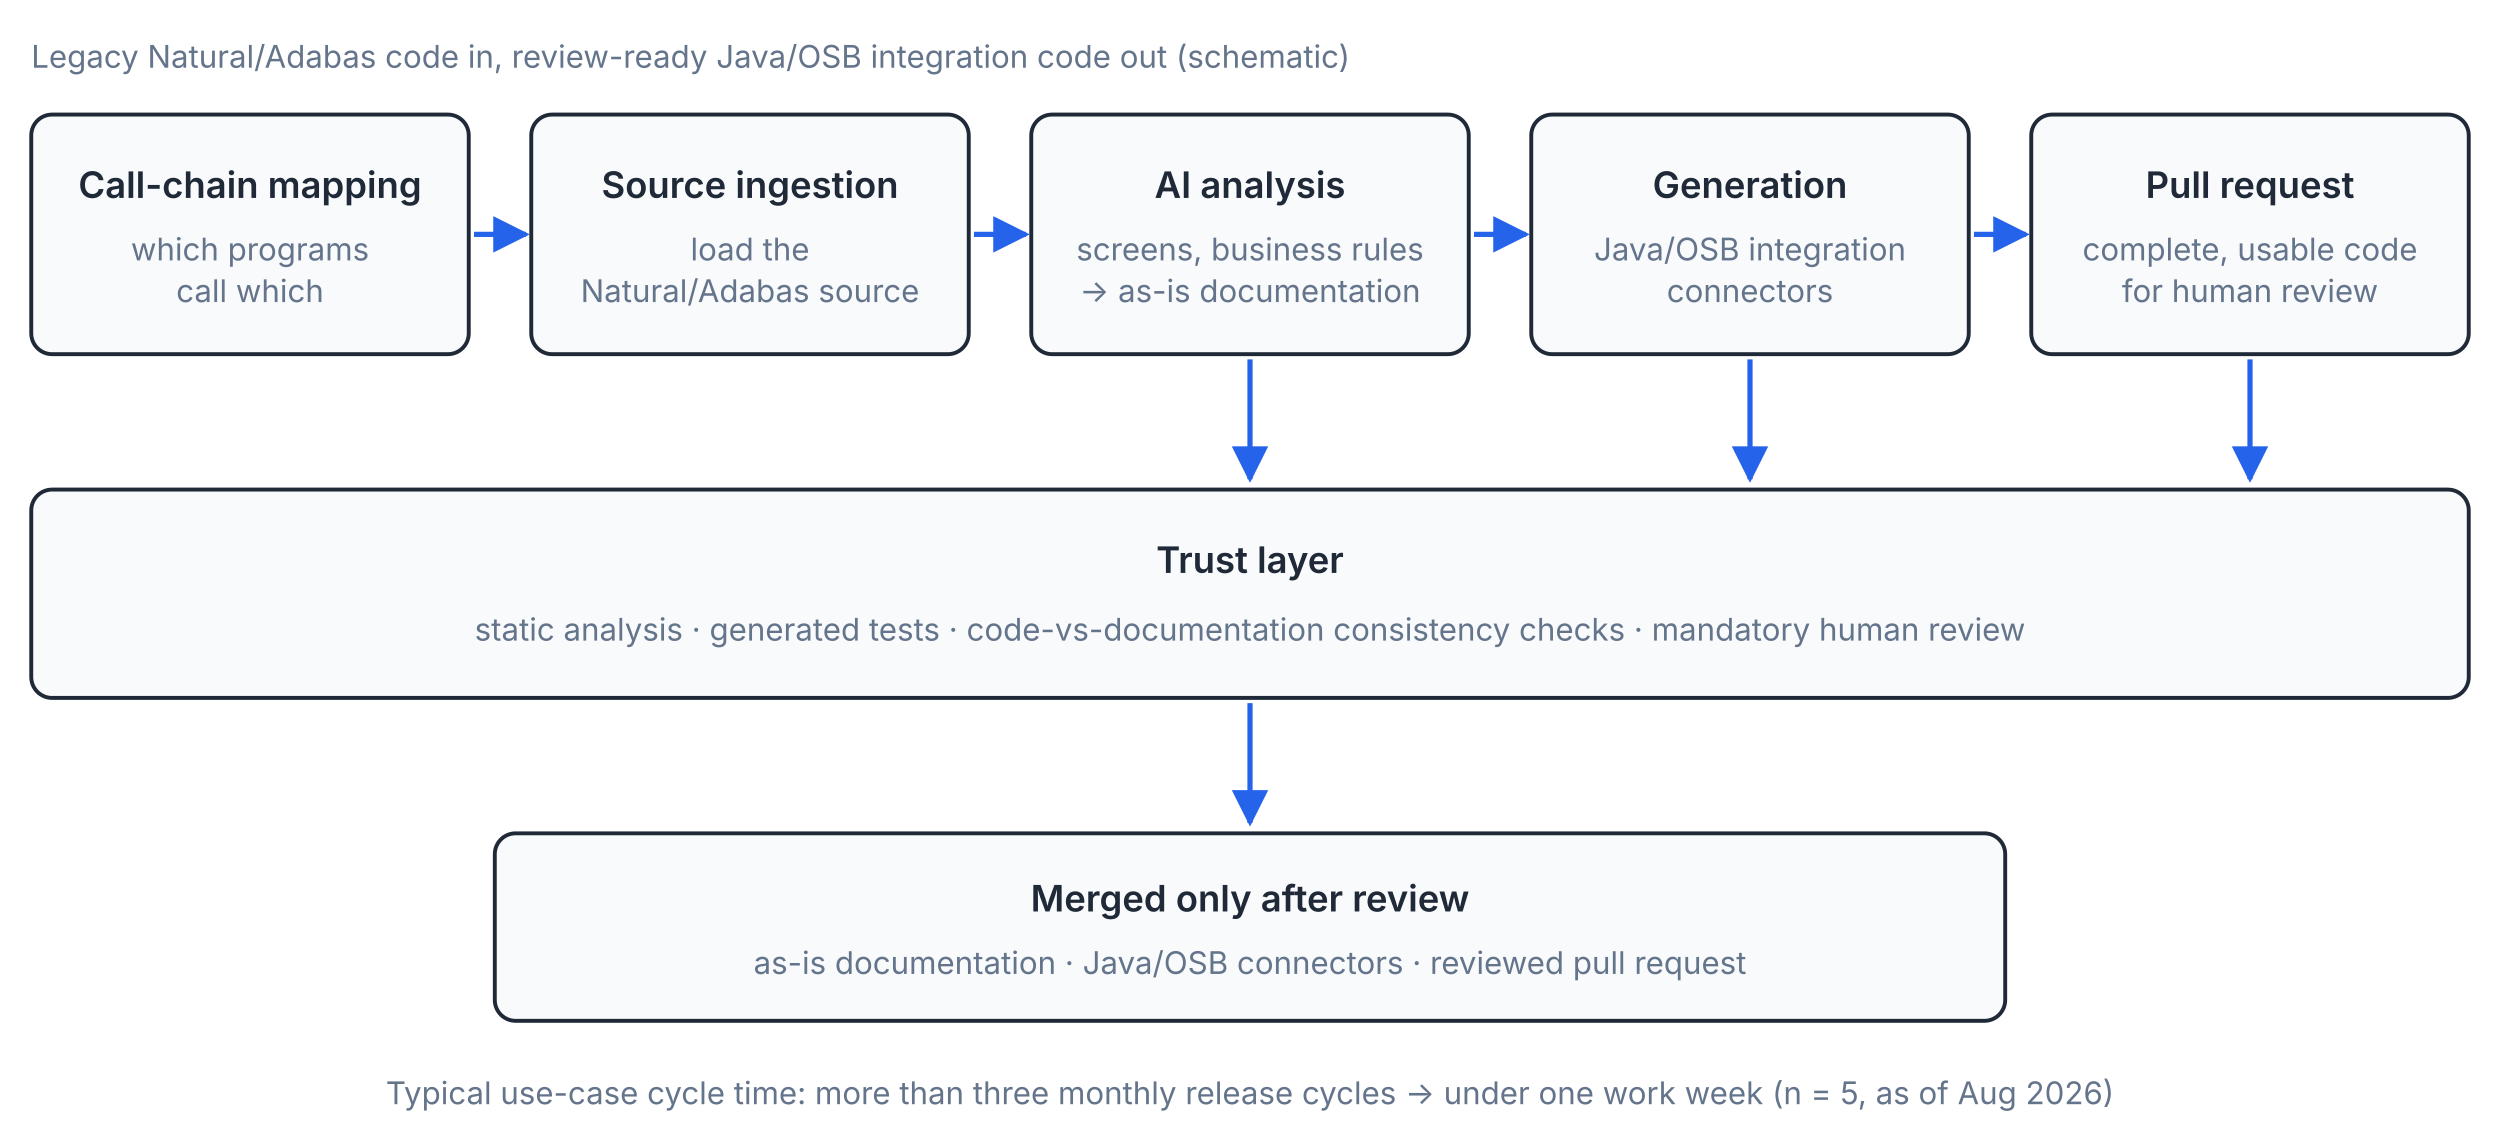
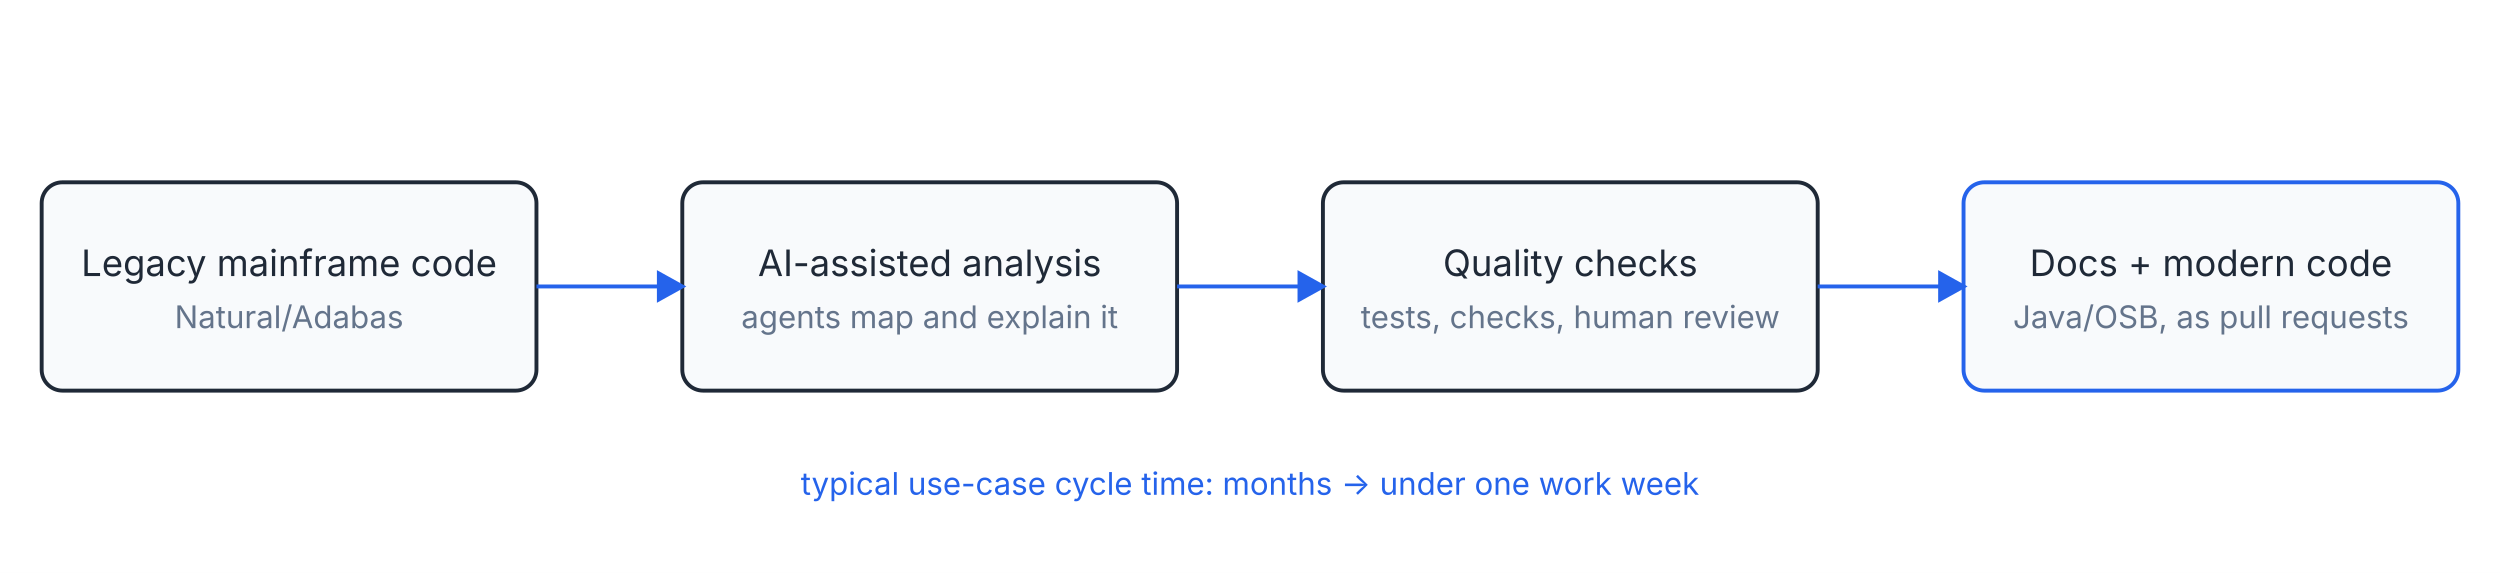
- <svg xmlns="http://www.w3.org/2000/svg" viewBox="0 0 960 440" width="960" height="440" role="img" aria-labelledby="erste-pipe-title erste-pipe-desc" font-family="Inter, system-ui, sans-serif">
-   <defs>
-     <marker id="erste-arrow" viewBox="0 0 10 10" refX="9" refY="5" markerWidth="7" markerHeight="7" orient="auto-start-reverse">
-       <path d="M0 0 L10 5 L0 10 Z" fill="#2563eb" />
-     </marker>
-   </defs>
-   <rect x="0" y="0" width="960" height="440" fill="#ffffff" />
-   <text x="12" y="26" font-size="12" fill="#64748b">Legacy Natural/Adabas code in, review-ready Java/OSB integration code out (schematic)</text>
-   <rect x="12" y="44" width="168" height="92" rx="8" fill="#f8fafc" stroke="#1f2937" stroke-width="1.5" />
-   <text x="96" y="76" text-anchor="middle" font-size="14" font-weight="600" fill="#1f2937">Call-chain mapping</text>
-   <text x="96" y="100" text-anchor="middle" font-size="12" fill="#64748b">which programs</text>
-   <text x="96" y="116" text-anchor="middle" font-size="12" fill="#64748b">call which</text>
-   <rect x="204" y="44" width="168" height="92" rx="8" fill="#f8fafc" stroke="#1f2937" stroke-width="1.5" />
-   <text x="288" y="76" text-anchor="middle" font-size="14" font-weight="600" fill="#1f2937">Source ingestion</text>
-   <text x="288" y="100" text-anchor="middle" font-size="12" fill="#64748b">load the</text>
-   <text x="288" y="116" text-anchor="middle" font-size="12" fill="#64748b">Natural/Adabas source</text>
-   <rect x="396" y="44" width="168" height="92" rx="8" fill="#f8fafc" stroke="#1f2937" stroke-width="1.5" />
-   <text x="480" y="76" text-anchor="middle" font-size="14" font-weight="600" fill="#1f2937">AI analysis</text>
-   <text x="480" y="100" text-anchor="middle" font-size="12" fill="#64748b">screens, business rules</text>
-   <text x="480" y="116" text-anchor="middle" font-size="12" fill="#64748b">→ as-is documentation</text>
-   <rect x="588" y="44" width="168" height="92" rx="8" fill="#f8fafc" stroke="#1f2937" stroke-width="1.5" />
-   <text x="672" y="76" text-anchor="middle" font-size="14" font-weight="600" fill="#1f2937">Generation</text>
-   <text x="672" y="100" text-anchor="middle" font-size="12" fill="#64748b">Java/OSB integration</text>
-   <text x="672" y="116" text-anchor="middle" font-size="12" fill="#64748b">connectors</text>
-   <rect x="780" y="44" width="168" height="92" rx="8" fill="#f8fafc" stroke="#1f2937" stroke-width="1.5" />
-   <text x="864" y="76" text-anchor="middle" font-size="14" font-weight="600" fill="#1f2937">Pull request</text>
-   <text x="864" y="100" text-anchor="middle" font-size="12" fill="#64748b">complete, usable code</text>
-   <text x="864" y="116" text-anchor="middle" font-size="12" fill="#64748b">for human review</text>
-   <line x1="182" y1="90" x2="202" y2="90" stroke="#2563eb" stroke-width="2" marker-end="url(#erste-arrow)" />
-   <line x1="374" y1="90" x2="394" y2="90" stroke="#2563eb" stroke-width="2" marker-end="url(#erste-arrow)" />
-   <line x1="566" y1="90" x2="586" y2="90" stroke="#2563eb" stroke-width="2" marker-end="url(#erste-arrow)" />
-   <line x1="758" y1="90" x2="778" y2="90" stroke="#2563eb" stroke-width="2" marker-end="url(#erste-arrow)" />
-   <line x1="480" y1="138" x2="480" y2="184" stroke="#2563eb" stroke-width="2" marker-end="url(#erste-arrow)" />
-   <line x1="672" y1="138" x2="672" y2="184" stroke="#2563eb" stroke-width="2" marker-end="url(#erste-arrow)" />
-   <line x1="864" y1="138" x2="864" y2="184" stroke="#2563eb" stroke-width="2" marker-end="url(#erste-arrow)" />
-   <rect x="12" y="188" width="936" height="80" rx="8" fill="#f8fafc" stroke="#1f2937" stroke-width="1.5" />
-   <text x="480" y="220" text-anchor="middle" font-size="14" font-weight="600" fill="#1f2937">Trust layer</text>
-   <text x="480" y="246" text-anchor="middle" font-size="12" fill="#64748b">static analysis · generated tests · code-vs-documentation consistency checks · mandatory human review</text>
-   <line x1="480" y1="270" x2="480" y2="316" stroke="#2563eb" stroke-width="2" marker-end="url(#erste-arrow)" />
-   <rect x="190" y="320" width="580" height="72" rx="8" fill="#f8fafc" stroke="#1f2937" stroke-width="1.5" />
-   <text x="480" y="350" text-anchor="middle" font-size="14" font-weight="600" fill="#1f2937">Merged only after review</text>
-   <text x="480" y="374" text-anchor="middle" font-size="12" fill="#64748b">as-is documentation · Java/OSB connectors · reviewed pull request</text>
-   <text x="480" y="424" text-anchor="middle" font-size="12" fill="#64748b">Typical use-case cycle time: more than three monthly release cycles → under one work week (n = 5, as of Aug 2026)</text>
+ <svg xmlns="http://www.w3.org/2000/svg" viewBox="0 0 960 220" width="960" height="220" role="img" aria-labelledby="erste-pipe-title erste-pipe-desc" font-family="Inter, system-ui, sans-serif">
+   <rect width="960" height="220" fill="#ffffff" />
+   <g stroke="#1f2937" stroke-width="1.5" fill="#f8fafc">
+     <rect x="16" y="70" width="190" height="80" rx="8" />
+     <rect x="262" y="70" width="190" height="80" rx="8" />
+     <rect x="508" y="70" width="190" height="80" rx="8" />
+     <rect x="754" y="70" width="190" height="80" rx="8" stroke="#2563eb" />
+   </g>
+   <g font-size="14" fill="#1f2937" text-anchor="middle">
+     <text x="111" y="106">Legacy mainframe code</text>
+     <text x="357" y="106">AI-assisted analysis</text>
+     <text x="603" y="106">Quality checks</text>
+     <text x="849" y="106">Docs + modern code</text>
+   </g>
+   <g font-size="12" fill="#64748b" text-anchor="middle">
+     <text x="111" y="126">Natural/Adabas</text>
+     <text x="357" y="126">agents map and explain it</text>
+     <text x="603" y="126">tests, checks, human review</text>
+     <text x="849" y="126">Java/OSB, as pull requests</text>
+   </g>
+   <g stroke="#2563eb" stroke-width="1.5" fill="#2563eb">
+     <path d="M206 110 H254" fill="none" />
+     <path d="M262 110 l-9 -5 v10 z" />
+     <path d="M452 110 H500" fill="none" />
+     <path d="M508 110 l-9 -5 v10 z" />
+     <path d="M698 110 H746" fill="none" />
+     <path d="M754 110 l-9 -5 v10 z" />
+   </g>
+   <text x="480" y="190" font-size="12" fill="#2563eb" text-anchor="middle">typical use-case cycle time: months → under one work week</text>
</svg>
